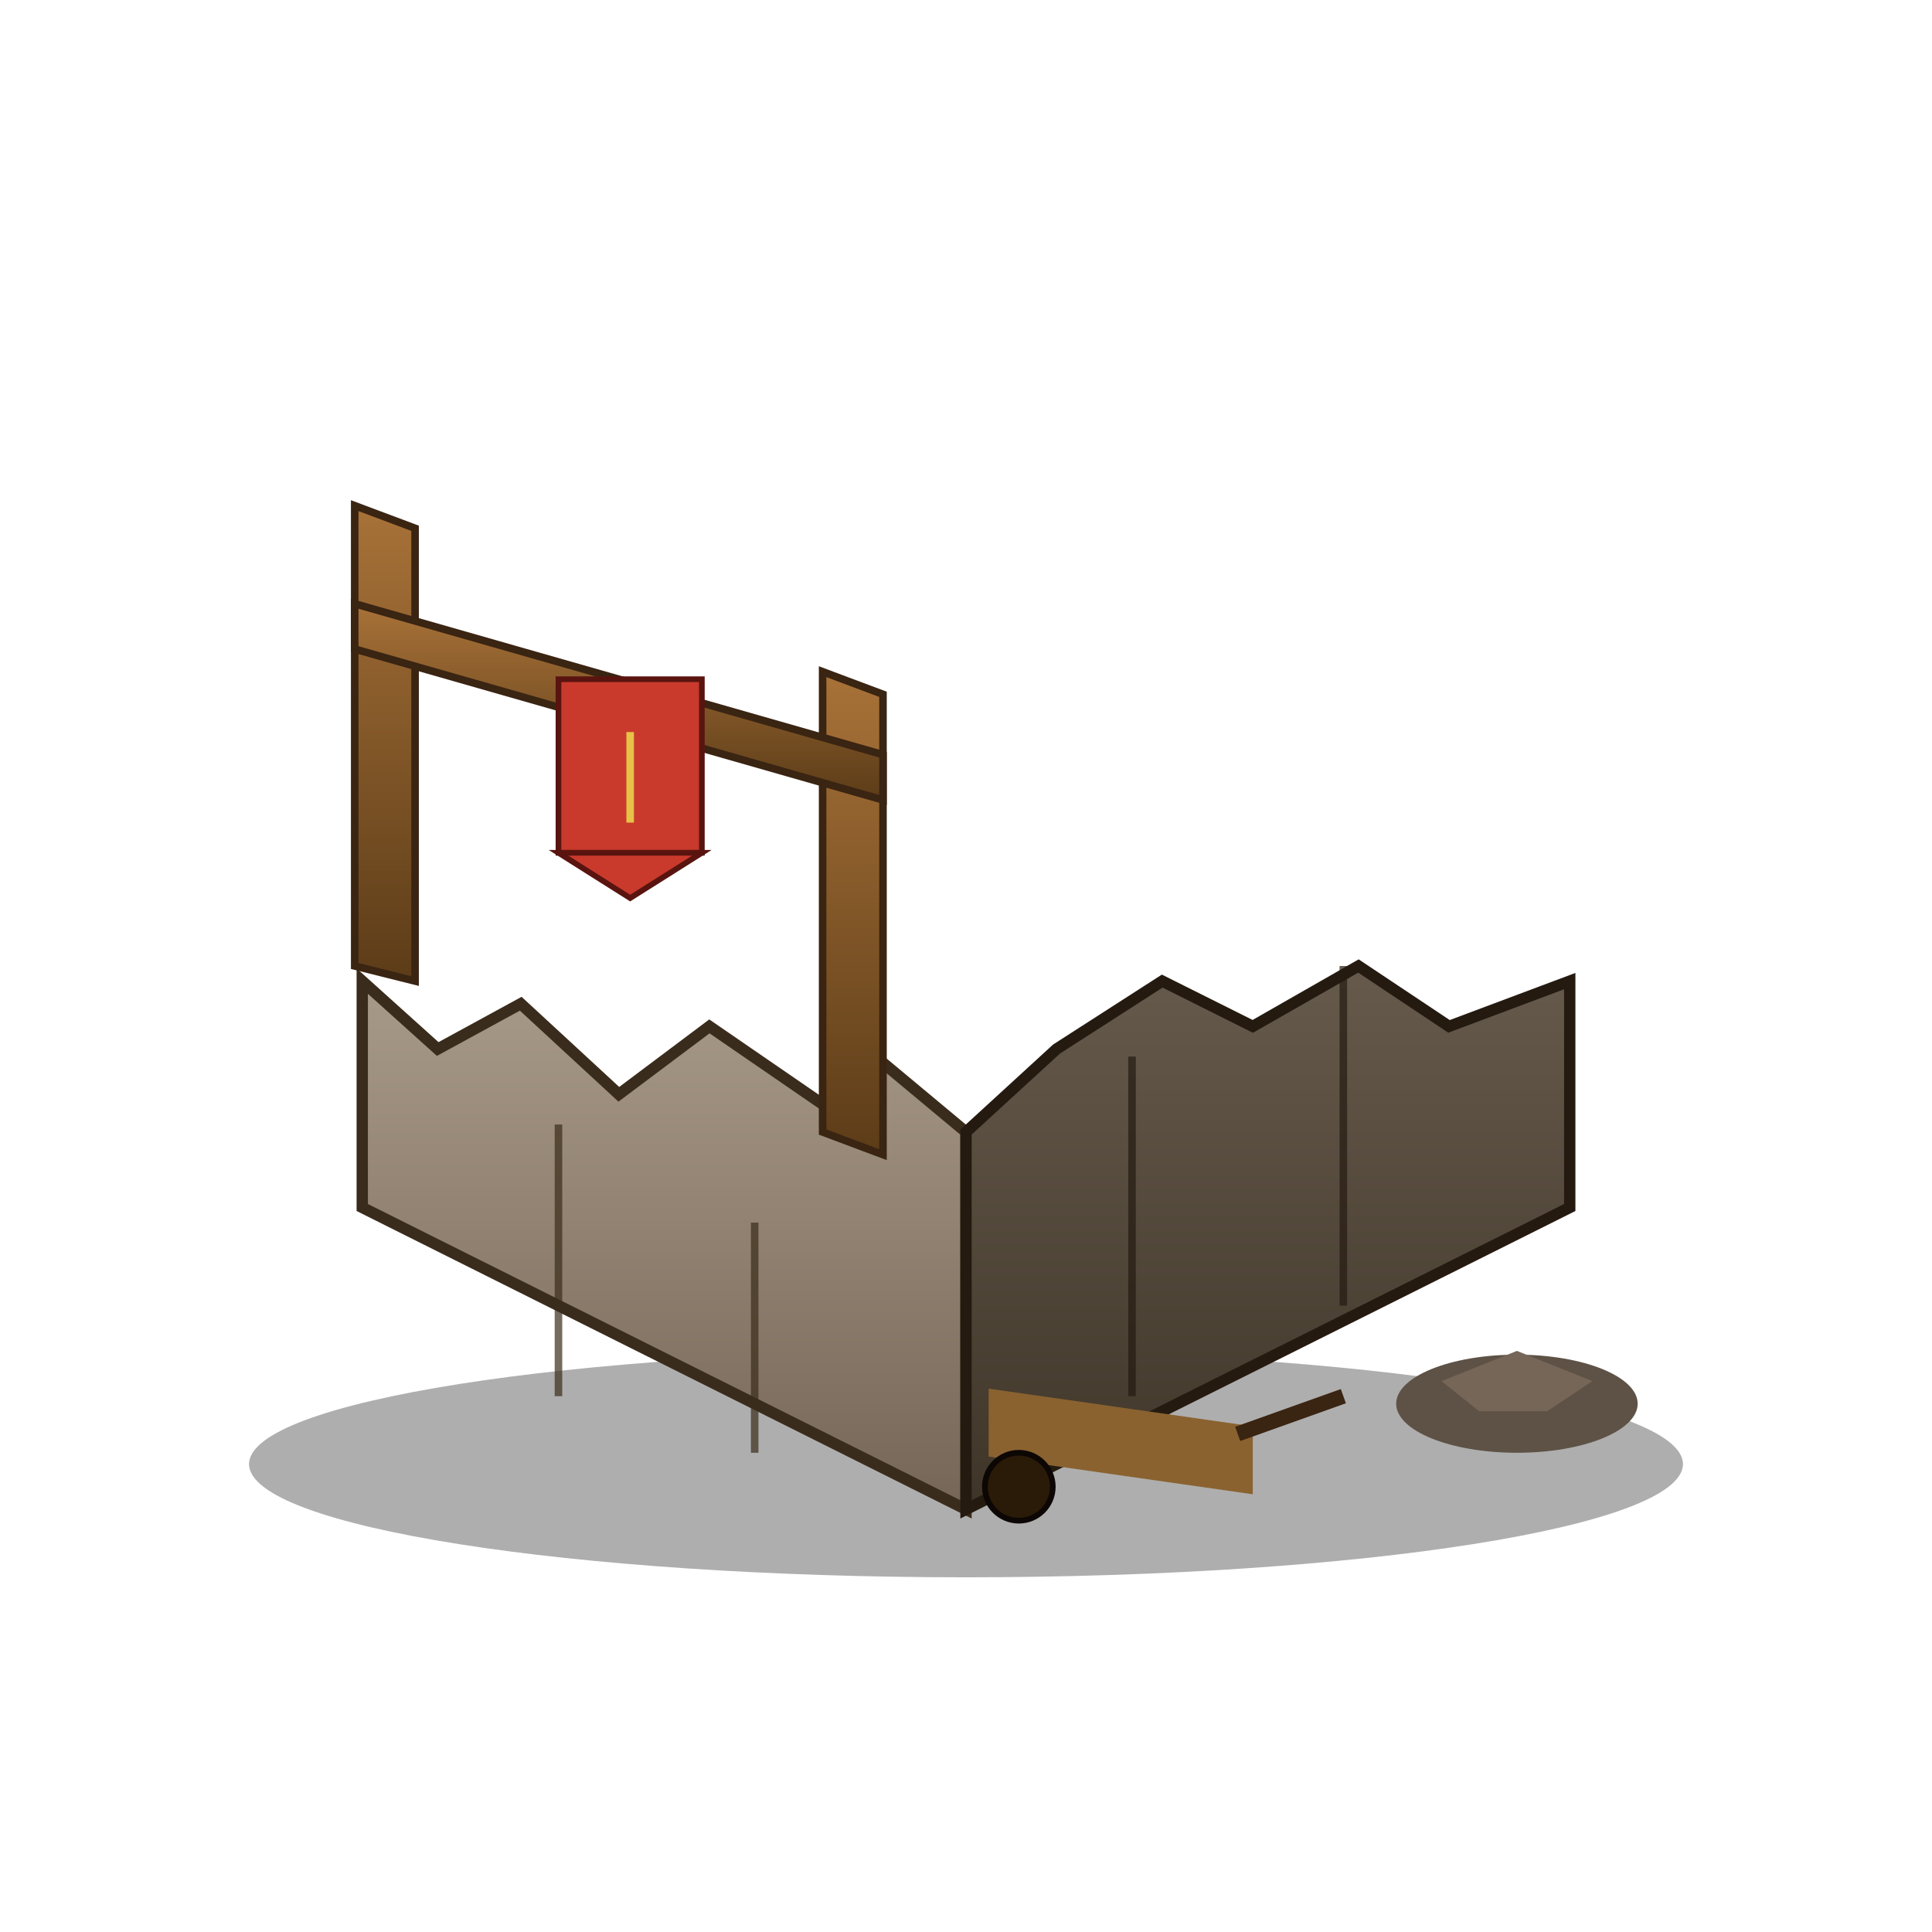
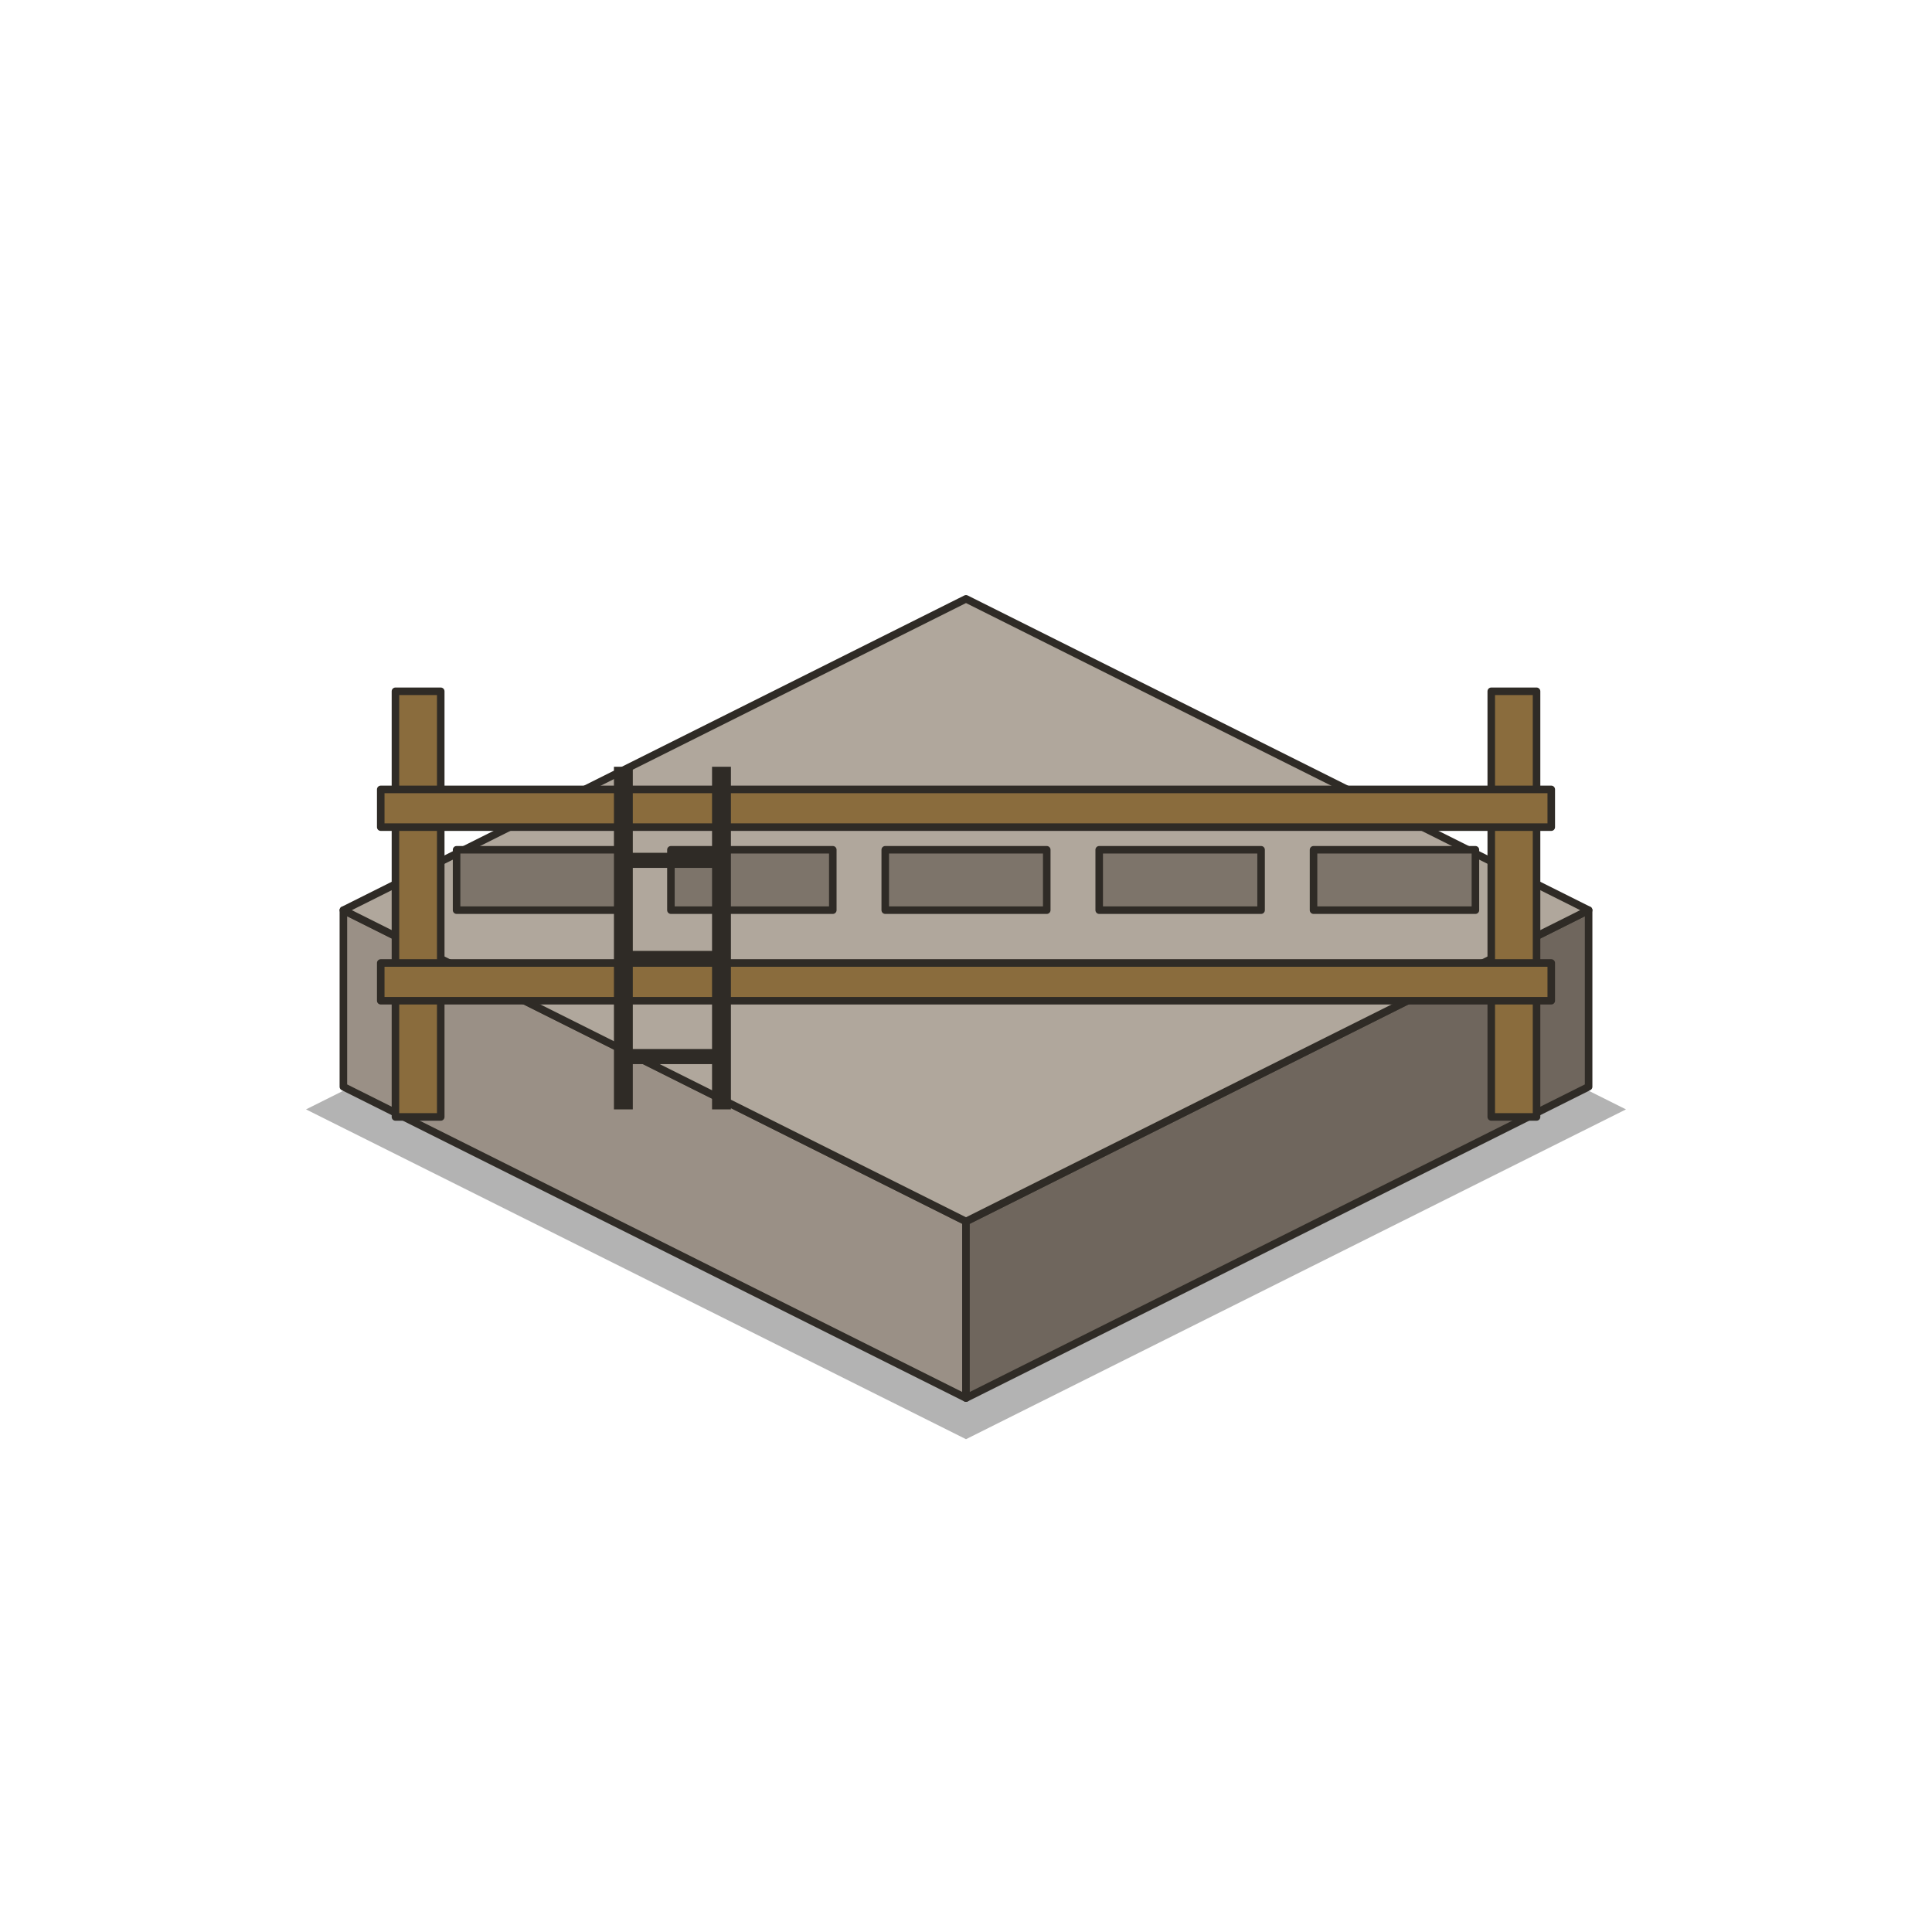
- <svg xmlns="http://www.w3.org/2000/svg" viewBox="0 0 512 512">
-   <defs>
-     <linearGradient id="ck_sL" x1="0" y1="0" x2="0" y2="1">
-       <stop offset="0" stop-color="#a89a88" />
-       <stop offset="1" stop-color="#766658" />
-     </linearGradient>
-     <linearGradient id="ck_sR" x1="0" y1="0" x2="0" y2="1">
-       <stop offset="0" stop-color="#665a4c" />
-       <stop offset="1" stop-color="#3e3528" />
-     </linearGradient>
-     <linearGradient id="ck_beam" x1="0" y1="0" x2="0" y2="1">
-       <stop offset="0" stop-color="#a87238" />
-       <stop offset="1" stop-color="#5c3c18" />
-     </linearGradient>
-   </defs>
-   <ellipse cx="256" cy="388" rx="190" ry="30" fill="#000" opacity="0.32" />
-   <path d="M 96,320 L 256,400 L 256,300 L 232,280 L 220,294 L 188,272 L 164,290 L 138,266 L 116,278 L 96,260 Z" fill="url(#ck_sL)" stroke="#3a2c1c" stroke-width="3" />
-   <line x1="148" y1="298" x2="148" y2="370" stroke="#3a2c1a" stroke-width="2" opacity="0.7" />
-   <line x1="200" y1="324" x2="200" y2="385" stroke="#3a2c1a" stroke-width="2" opacity="0.7" />
-   <path d="M 256,400 L 416,320 L 416,260 L 384,272 L 360,256 L 332,272 L 308,260 L 280,278 L 256,300 Z" fill="url(#ck_sR)" stroke="#241a10" stroke-width="3" />
-   <line x1="300" y1="370" x2="300" y2="280" stroke="#241a10" stroke-width="2" opacity="0.7" />
-   <line x1="356" y1="346" x2="356" y2="256" stroke="#241a10" stroke-width="2" opacity="0.7" />
-   <polygon points="94,256 110,260 110,140 94,134" fill="url(#ck_beam)" stroke="#3a2412" stroke-width="2" />
-   <polygon points="218,300 234,306 234,184 218,178" fill="url(#ck_beam)" stroke="#3a2412" stroke-width="2" />
-   <polygon points="94,160 234,200 234,212 94,172" fill="url(#ck_beam)" stroke="#3a2412" stroke-width="2" />
-   <rect x="148" y="180" width="38" height="46" fill="#c93a2c" stroke="#5a1410" stroke-width="1.5" />
-   <polygon points="148,226 167,238 186,226" fill="#c93a2c" stroke="#5a1410" stroke-width="1.5" />
-   <line x1="167" y1="194" x2="167" y2="218" stroke="#e6c247" stroke-width="2" />
-   <polygon points="262,386 332,396 332,378 262,368" fill="#8a6230" />
-   <circle cx="270" cy="394" r="9" fill="#2a1a08" stroke="#0c0604" stroke-width="1.5" />
-   <line x1="328" y1="380" x2="356" y2="370" stroke="#3a2412" stroke-width="4" />
-   <ellipse cx="402" cy="372" rx="32" ry="13" fill="#5e5246" />
-   <polygon points="382,366 402,358 422,366 410,374 392,374" fill="#766658" />
+ <svg xmlns="http://www.w3.org/2000/svg" viewBox="0 0 512 512" width="512" height="512">
+   <polygon points="81.1,294.0 256.0,206.6 430.9,294.0 256.0,381.4" fill="#000000" opacity="0.30" />
+   <polygon points="91.0,288.0 256.0,370.5 256.0,323.7 91.0,241.2" fill="#9a9086" stroke="#2f2b26" stroke-width="2.0" stroke-linejoin="round" />
+   <polygon points="256.0,370.5 421.0,288.0 421.0,241.2 256.0,323.7" fill="#6f665d" stroke="#2f2b26" stroke-width="2.0" stroke-linejoin="round" />
+   <polygon points="256.0,158.7 421.0,241.2 256.0,323.7 91.0,241.2" fill="#b0a79c" stroke="#2f2b26" stroke-width="2.0" stroke-linejoin="round" />
+   <polygon points="121.0,241.2 163.9,241.2 163.9,225.2 121.0,225.2" fill="#7d746a" stroke="#2f2b26" stroke-width="2.0" stroke-linejoin="round" />
+   <polygon points="177.8,241.2 220.7,241.2 220.7,225.2 177.8,225.2" fill="#7d746a" stroke="#2f2b26" stroke-width="2.0" stroke-linejoin="round" />
+   <polygon points="234.6,241.2 277.4,241.2 277.4,225.2 234.6,225.2" fill="#7d746a" stroke="#2f2b26" stroke-width="2.0" stroke-linejoin="round" />
+   <polygon points="291.3,241.2 334.2,241.2 334.2,225.2 291.3,225.2" fill="#7d746a" stroke="#2f2b26" stroke-width="2.0" stroke-linejoin="round" />
+   <polygon points="348.1,241.2 391.0,241.2 391.0,225.2 348.1,225.2" fill="#7d746a" stroke="#2f2b26" stroke-width="2.0" stroke-linejoin="round" />
+   <polygon points="104.8,296.0 104.8,183.2 116.8,183.2 116.8,296.0" fill="#8a6c3d" stroke="#2f2b26" stroke-width="2.0" stroke-linejoin="round" />
+   <polygon points="395.2,296.0 395.2,183.2 407.2,183.2 407.2,296.0" fill="#8a6c3d" stroke="#2f2b26" stroke-width="2.0" stroke-linejoin="round" />
+   <polygon points="100.9,209.2 411.1,209.2 411.1,219.2 100.9,219.2" fill="#8a6c3d" stroke="#2f2b26" stroke-width="2.0" stroke-linejoin="round" />
+   <polygon points="100.9,255.2 411.1,255.2 411.1,265.2 100.9,265.2" fill="#8a6c3d" stroke="#2f2b26" stroke-width="2.0" stroke-linejoin="round" />
+   <line x1="165.2" y1="294.0" x2="165.2" y2="203.2" stroke="#2f2b26" stroke-width="5" />
+   <line x1="191.2" y1="294.0" x2="191.2" y2="203.2" stroke="#2f2b26" stroke-width="5" />
+   <line x1="165.2" y1="280.0" x2="191.2" y2="280.0" stroke="#2f2b26" stroke-width="4" />
+   <line x1="165.2" y1="254.0" x2="191.2" y2="254.0" stroke="#2f2b26" stroke-width="4" />
+   <line x1="165.2" y1="228.0" x2="191.2" y2="228.0" stroke="#2f2b26" stroke-width="4" />
</svg>
